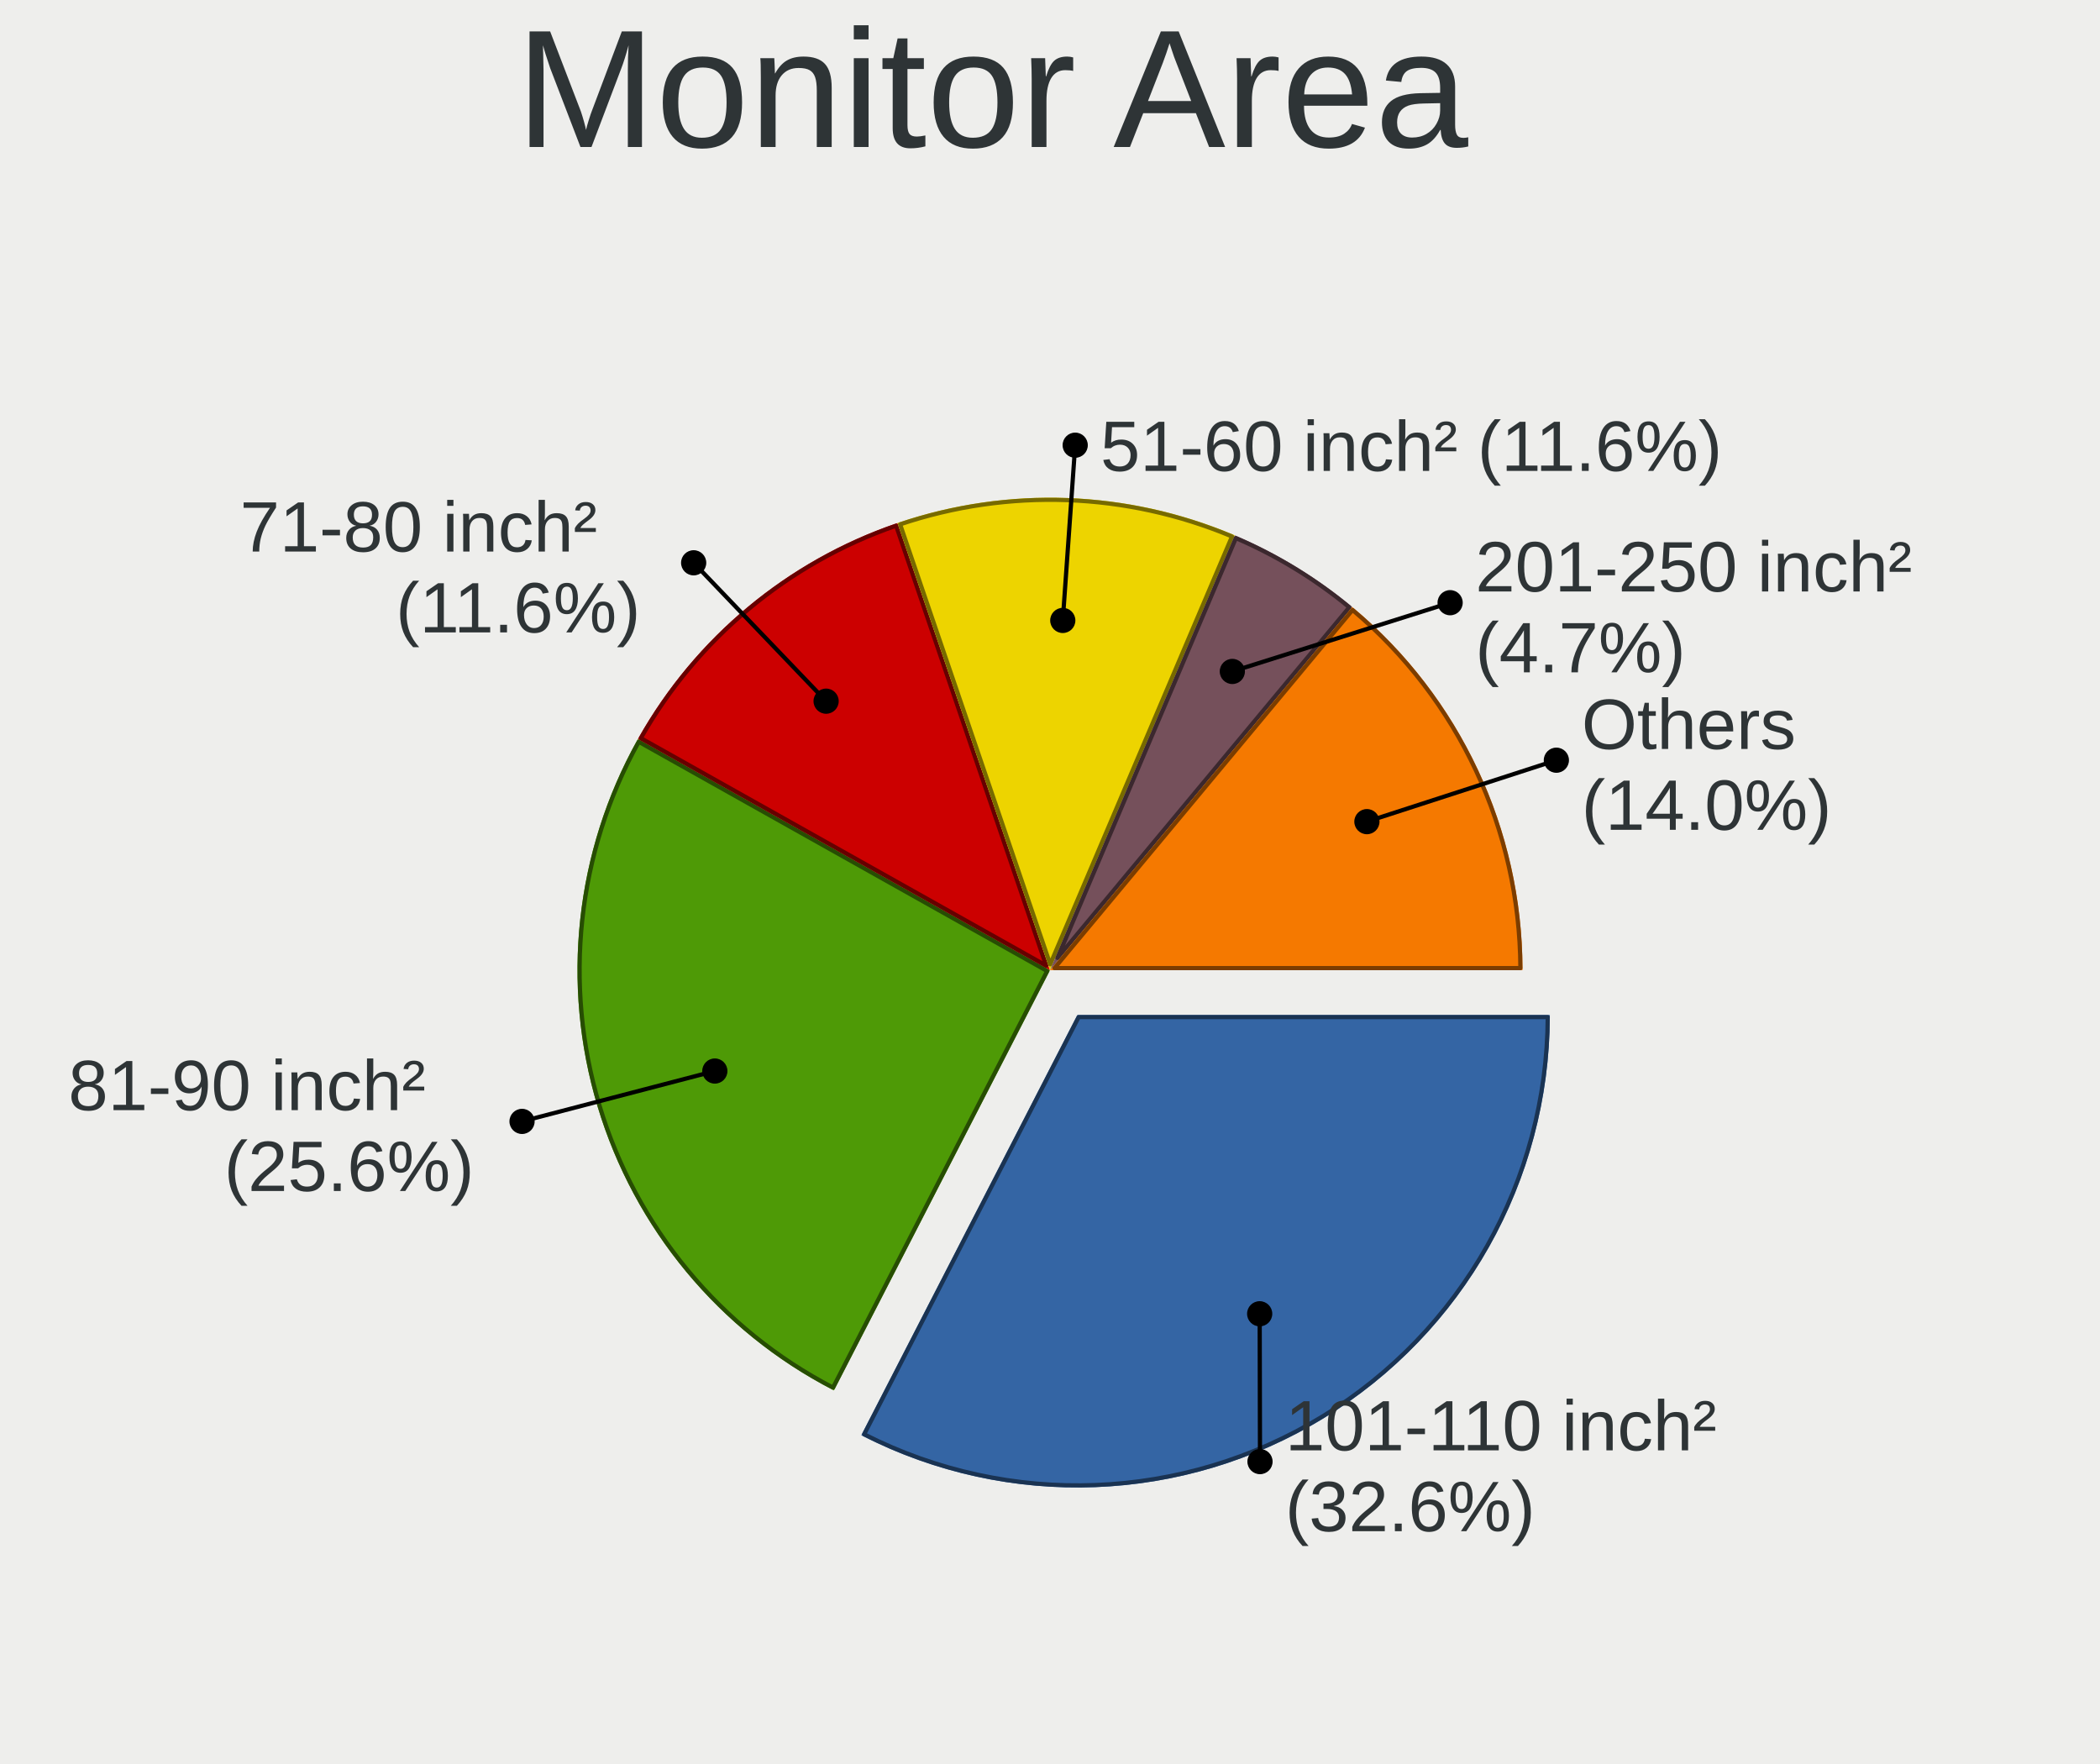
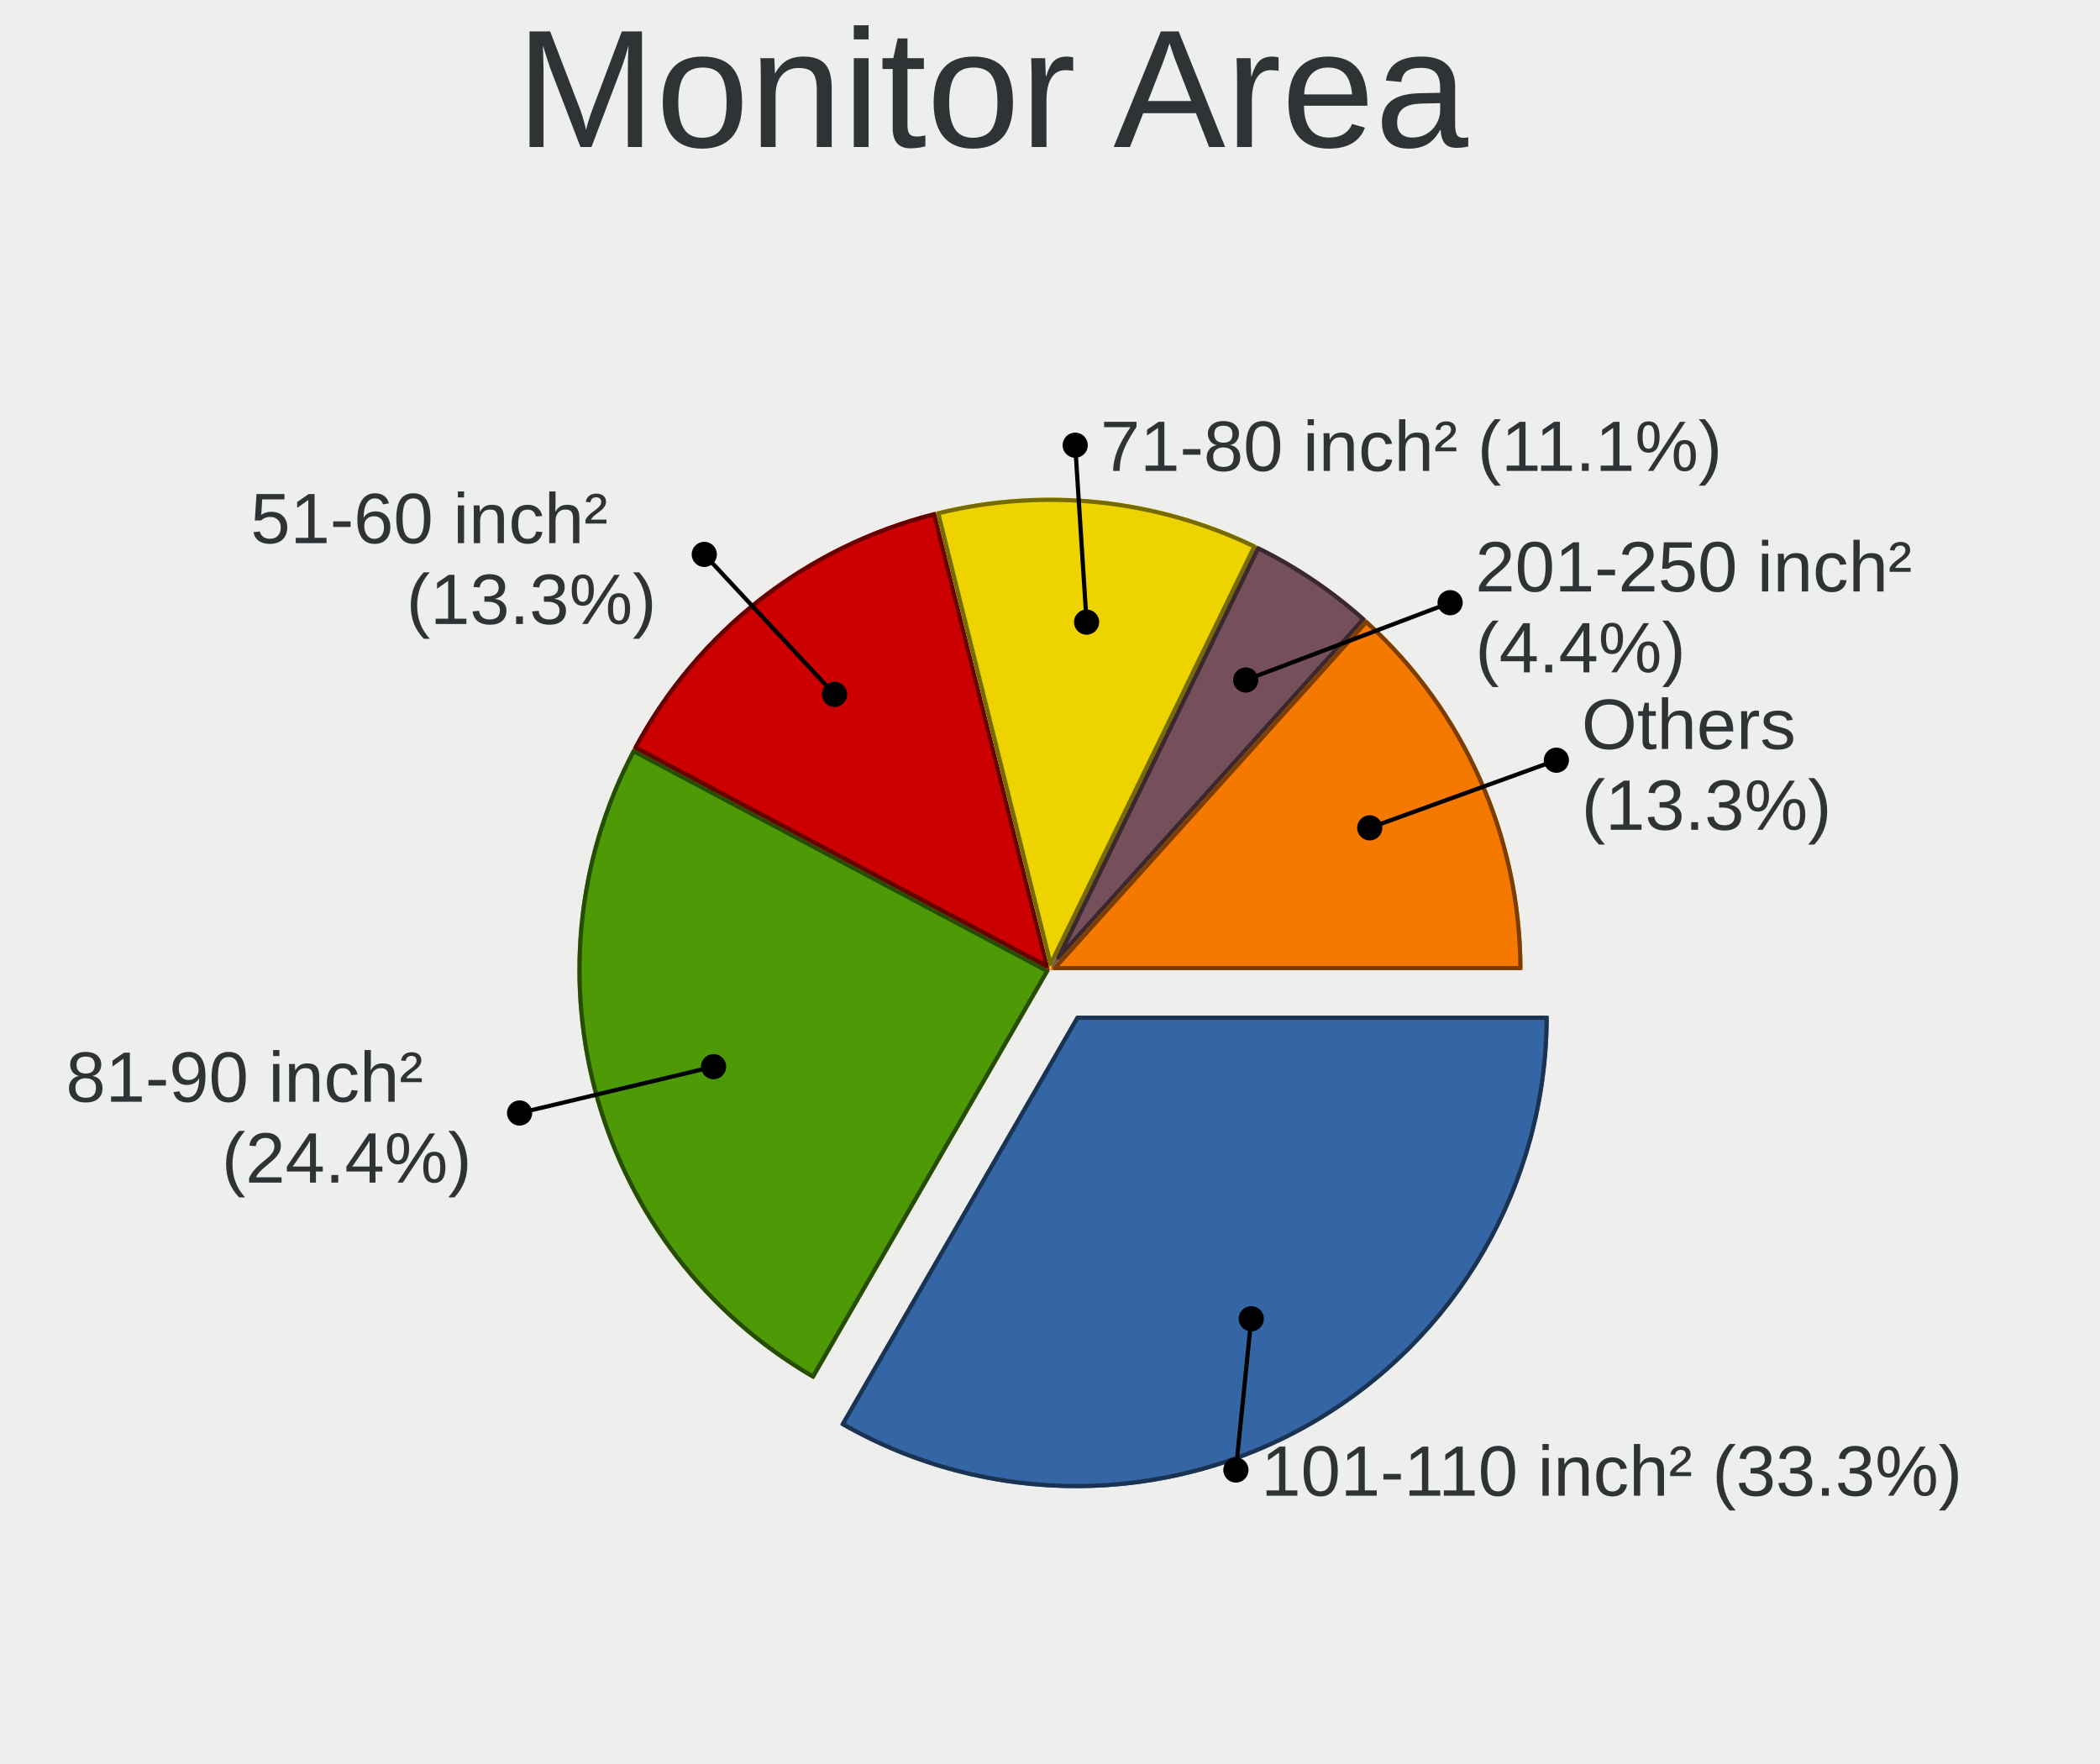
<svg xmlns="http://www.w3.org/2000/svg" width="500" height="420" version="1.0" id="ezcGraph">
  <defs />
  <g id="ezcGraphChart" color-rendering="optimizeQuality" shape-rendering="geometricPrecision" text-rendering="optimizeLegibility">
    <path d=" M 0,420 L 0,0 L 500,0 L 500,420 L 0,420 z " style="fill: #eeeeec; fill-opacity: 1.00; stroke: none;" id="ezcGraphPolygon_1" />
    <path d=" M 0,42 L 0,0 L 500,0 L 500,42 L 0,42 z " style="fill: #000000; fill-opacity: 0.00; stroke: none;" id="ezcGraphPolygon_2" />
-     <path d="M 256.51,241.67 L 369.01,241.67 A 112.50,112.50 0 0,1 205.07,341.72 z" style="fill: #3465a4; fill-opacity: 1.00; stroke: none; cursor: pointer;" id="ezcGraphCircleSector_4" />
-     <path d="M 256.82,242.17 L 368.51,242.17 A 112.00,112.00 0 0,1 205.75,341.50 z" style="fill: none; stroke: #1a3352; stroke-width: 1; stroke-opacity: 1.00; stroke-linecap: round; stroke-linejoin: round;" id="ezcGraphCircleSector_5" />
-     <path d="M 250.00,231.00 L 198.56,331.05 A 112.50,112.50 0 0,1 151.89,175.94 z" style="fill: #4e9a06; fill-opacity: 1.00; stroke: none; cursor: pointer;" id="ezcGraphCircleSector_6" />
-     <path d="M 249.33,231.20 L 198.34,330.38 A 112.00,112.00 0 0,1 152.09,176.62 z" style="fill: none; stroke: #274d03; stroke-width: 1; stroke-opacity: 1.00; stroke-linecap: round; stroke-linejoin: round;" id="ezcGraphCircleSector_7" />
-     <path d="M 250.00,231.00 L 151.89,175.94 A 112.50,112.50 0 0,1 213.68,124.53 z" style="fill: #cc0000; fill-opacity: 1.00; stroke: none; cursor: pointer;" id="ezcGraphCircleSector_8" />
-     <path d="M 249.10,229.92 L 152.58,175.75 A 112.00,112.00 0 0,1 213.36,125.16 z" style="fill: none; stroke: #660000; stroke-width: 1; stroke-opacity: 1.00; stroke-linecap: round; stroke-linejoin: round;" id="ezcGraphCircleSector_9" />
-     <path d="M 250.00,231.00 L 213.68,124.53 A 112.50,112.50 0 0,1 294.00,127.46 z" style="fill: #edd400; fill-opacity: 1.00; stroke: none; cursor: pointer;" id="ezcGraphCircleSector_10" />
-     <path d="M 250.05,229.60 L 214.31,124.84 A 112.00,112.00 0 0,1 293.34,127.73 z" style="fill: none; stroke: #776a00; stroke-width: 1; stroke-opacity: 1.00; stroke-linecap: round; stroke-linejoin: round;" id="ezcGraphCircleSector_11" />
-     <path d="M 250.00,231.00 L 294.00,127.46 A 112.50,112.50 0 0,1 321.96,144.53 z" style="fill: #75505b; fill-opacity: 1.00; stroke: none; cursor: pointer;" id="ezcGraphCircleSector_12" />
-     <path d="M 251.79,228.07 L 294.26,128.12 A 112.00,112.00 0 0,1 321.26,144.59 z" style="fill: none; stroke: #3b282e; stroke-width: 1; stroke-opacity: 1.00; stroke-linecap: round; stroke-linejoin: round;" id="ezcGraphCircleSector_13" />
-     <path d="M 250.00,231.00 L 321.96,144.53 A 112.50,112.50 0 0,1 362.50,231.00 z" style="fill: #f57900; fill-opacity: 1.00; stroke: none;" id="ezcGraphCircleSector_14" />
-     <path d="M 251.07,230.50 L 322.03,145.23 A 112.00,112.00 0 0,1 362.00,230.50 z" style="fill: none; stroke: #7b3d00; stroke-width: 1; stroke-opacity: 1.00; stroke-linecap: round; stroke-linejoin: round;" id="ezcGraphCircleSector_15" />
-     <path d=" M 196.694,166.946 L 165.158,134" style="fill: none; stroke: #000000; stroke-width: 1; stroke-opacity: 1.00; stroke-linecap: round; stroke-linejoin: round;" id="ezcGraphLine_16" />
-     <ellipse cx="196.694" cy="166.946" rx="3" ry="3" style="fill: #000000; fill-opacity: 1.00; stroke: none;" id="ezcGraphCircle_17" />
-     <ellipse cx="165.158" cy="134" rx="3" ry="3" style="fill: #000000; fill-opacity: 1.00; stroke: none;" id="ezcGraphCircle_18" />
-     <path d=" M 170.2,255.008 L 124.296,267" style="fill: none; stroke: #000000; stroke-width: 1; stroke-opacity: 1.00; stroke-linecap: round; stroke-linejoin: round;" id="ezcGraphLine_20" />
-     <ellipse cx="170.2" cy="255.008" rx="3" ry="3" style="fill: #000000; fill-opacity: 1.00; stroke: none;" id="ezcGraphCircle_21" />
-     <ellipse cx="124.296" cy="267" rx="3" ry="3" style="fill: #000000; fill-opacity: 1.00; stroke: none;" id="ezcGraphCircle_22" />
-     <path d=" M 253.043,147.722 L 256,106" style="fill: none; stroke: #000000; stroke-width: 1; stroke-opacity: 1.00; stroke-linecap: round; stroke-linejoin: round;" id="ezcGraphLine_24" />
-     <ellipse cx="253.043" cy="147.722" rx="3" ry="3" style="fill: #000000; fill-opacity: 1.00; stroke: none;" id="ezcGraphCircle_25" />
+     <path d="M 256.25,241.83 L 368.75,241.83 A 112.50,112.50 0 0,1 200.00,339.25 z" style="fill: #3465a4; fill-opacity: 1.00; stroke: none; cursor: pointer;" id="ezcGraphCircleSector_4" />
+     <path d="M 256.54,242.33 L 368.25,242.33 A 112.00,112.00 0 0,1 200.68,339.07 z" style="fill: none; stroke: #1a3352; stroke-width: 1; stroke-opacity: 1.00; stroke-linecap: round; stroke-linejoin: round;" id="ezcGraphCircleSector_5" />
+     <path d="M 250.00,231.00 L 193.75,328.43 A 112.50,112.50 0 0,1 150.67,178.18 z" style="fill: #4e9a06; fill-opacity: 1.00; stroke: none; cursor: pointer;" id="ezcGraphCircleSector_6" />
+     <path d="M 249.31,231.20 L 193.57,327.74 A 112.00,112.00 0 0,1 150.88,178.86 z" style="fill: none; stroke: #274d03; stroke-width: 1; stroke-opacity: 1.00; stroke-linecap: round; stroke-linejoin: round;" id="ezcGraphCircleSector_7" />
+     <path d="M 250.00,231.00 L 150.67,178.18 A 112.50,112.50 0 0,1 222.78,121.84 z" style="fill: #cc0000; fill-opacity: 1.00; stroke: none; cursor: pointer;" id="ezcGraphCircleSector_8" />
+     <path d="M 249.24,230.03 L 151.34,177.98 A 112.00,112.00 0 0,1 222.42,122.45 z" style="fill: none; stroke: #660000; stroke-width: 1; stroke-opacity: 1.00; stroke-linecap: round; stroke-linejoin: round;" id="ezcGraphCircleSector_9" />
+     <path d="M 250.00,231.00 L 222.78,121.84 A 112.50,112.50 0 0,1 299.32,129.89 z" style="fill: #edd400; fill-opacity: 1.00; stroke: none; cursor: pointer;" id="ezcGraphCircleSector_10" />
+     <path d="M 250.15,229.55 L 223.39,122.21 A 112.00,112.00 0 0,1 298.65,130.12 z" style="fill: none; stroke: #776a00; stroke-width: 1; stroke-opacity: 1.00; stroke-linecap: round; stroke-linejoin: round;" id="ezcGraphCircleSector_11" />
+     <path d="M 250.00,231.00 L 299.32,129.89 A 112.50,112.50 0 0,1 325.28,147.40 z" style="fill: #75505b; fill-opacity: 1.00; stroke: none; cursor: pointer;" id="ezcGraphCircleSector_12" />
+     <path d="M 252.01,228.02 L 299.55,130.55 A 112.00,112.00 0 0,1 324.57,147.43 z" style="fill: none; stroke: #3b282e; stroke-width: 1; stroke-opacity: 1.00; stroke-linecap: round; stroke-linejoin: round;" id="ezcGraphCircleSector_13" />
+     <path d="M 250.00,231.00 L 325.28,147.40 A 112.50,112.50 0 0,1 362.50,231.00 z" style="fill: #f57900; fill-opacity: 1.00; stroke: none;" id="ezcGraphCircleSector_14" />
+     <path d="M 251.12,230.50 L 325.31,148.10 A 112.00,112.00 0 0,1 362.00,230.50 z" style="fill: none; stroke: #7b3d00; stroke-width: 1; stroke-opacity: 1.00; stroke-linecap: round; stroke-linejoin: round;" id="ezcGraphCircleSector_15" />
+     <path d=" M 198.695,165.332 L 167.685,132" style="fill: none; stroke: #000000; stroke-width: 1; stroke-opacity: 1.00; stroke-linecap: round; stroke-linejoin: round;" id="ezcGraphLine_16" />
+     <ellipse cx="198.695" cy="165.332" rx="3" ry="3" style="fill: #000000; fill-opacity: 1.00; stroke: none;" id="ezcGraphCircle_17" />
+     <ellipse cx="167.685" cy="132" rx="3" ry="3" style="fill: #000000; fill-opacity: 1.00; stroke: none;" id="ezcGraphCircle_18" />
+     <path d=" M 169.895,253.97 L 123.713,265" style="fill: none; stroke: #000000; stroke-width: 1; stroke-opacity: 1.00; stroke-linecap: round; stroke-linejoin: round;" id="ezcGraphLine_20" />
+     <ellipse cx="169.895" cy="253.97" rx="3" ry="3" style="fill: #000000; fill-opacity: 1.00; stroke: none;" id="ezcGraphCircle_21" />
+     <ellipse cx="123.713" cy="265" rx="3" ry="3" style="fill: #000000; fill-opacity: 1.00; stroke: none;" id="ezcGraphCircle_22" />
+     <path d=" M 258.711,148.123 L 256,106" style="fill: none; stroke: #000000; stroke-width: 1; stroke-opacity: 1.00; stroke-linecap: round; stroke-linejoin: round;" id="ezcGraphLine_24" />
+     <ellipse cx="258.711" cy="148.123" rx="3" ry="3" style="fill: #000000; fill-opacity: 1.00; stroke: none;" id="ezcGraphCircle_25" />
    <ellipse cx="256" cy="106" rx="3" ry="3" style="fill: #000000; fill-opacity: 1.00; stroke: none;" id="ezcGraphCircle_26" />
-     <path d=" M 293.412,159.867 L 345.268,143.5" style="fill: none; stroke: #000000; stroke-width: 1; stroke-opacity: 1.00; stroke-linecap: round; stroke-linejoin: round;" id="ezcGraphLine_28" />
-     <ellipse cx="293.412" cy="159.867" rx="3" ry="3" style="fill: #000000; fill-opacity: 1.00; stroke: none;" id="ezcGraphCircle_29" />
+     <path d=" M 296.599,161.913 L 345.268,143.5" style="fill: none; stroke: #000000; stroke-width: 1; stroke-opacity: 1.00; stroke-linecap: round; stroke-linejoin: round;" id="ezcGraphLine_28" />
+     <ellipse cx="296.599" cy="161.913" rx="3" ry="3" style="fill: #000000; fill-opacity: 1.00; stroke: none;" id="ezcGraphCircle_29" />
    <ellipse cx="345.268" cy="143.5" rx="3" ry="3" style="fill: #000000; fill-opacity: 1.00; stroke: none;" id="ezcGraphCircle_30" />
-     <path d=" M 325.454,195.629 L 370.564,181" style="fill: none; stroke: #000000; stroke-width: 1; stroke-opacity: 1.00; stroke-linecap: round; stroke-linejoin: round;" id="ezcGraphLine_32" />
-     <ellipse cx="325.454" cy="195.629" rx="3" ry="3" style="fill: #000000; fill-opacity: 1.00; stroke: none;" id="ezcGraphCircle_33" />
+     <path d=" M 326.129,197.105 L 370.564,181" style="fill: none; stroke: #000000; stroke-width: 1; stroke-opacity: 1.00; stroke-linecap: round; stroke-linejoin: round;" id="ezcGraphLine_32" />
+     <ellipse cx="326.129" cy="197.105" rx="3" ry="3" style="fill: #000000; fill-opacity: 1.00; stroke: none;" id="ezcGraphCircle_33" />
    <ellipse cx="370.564" cy="181" rx="3" ry="3" style="fill: #000000; fill-opacity: 1.00; stroke: none;" id="ezcGraphCircle_34" />
-     <path d=" M 299.923,312.803 L 300,348" style="fill: none; stroke: #000000; stroke-width: 1; stroke-opacity: 1.00; stroke-linecap: round; stroke-linejoin: round;" id="ezcGraphLine_36" />
-     <ellipse cx="299.923" cy="312.803" rx="3" ry="3" style="fill: #000000; fill-opacity: 1.00; stroke: none;" id="ezcGraphCircle_37" />
-     <ellipse cx="300" cy="348" rx="3" ry="3" style="fill: #000000; fill-opacity: 1.00; stroke: none;" id="ezcGraphCircle_38" />
+     <path d=" M 297.917,313.994 L 294.262,350" style="fill: none; stroke: #000000; stroke-width: 1; stroke-opacity: 1.00; stroke-linecap: round; stroke-linejoin: round;" id="ezcGraphLine_36" />
+     <ellipse cx="297.917" cy="313.994" rx="3" ry="3" style="fill: #000000; fill-opacity: 1.00; stroke: none;" id="ezcGraphCircle_37" />
+     <ellipse cx="294.262" cy="350" rx="3" ry="3" style="fill: #000000; fill-opacity: 1.00; stroke: none;" id="ezcGraphCircle_38" />
    <g id="ezcGraphTextBox_3">
      <path d=" M 122.3,42 L 122.3,0.5 L 378.2,0.5 L 378.2,42 L 122.3,42 z " style="fill: #ffffff; fill-opacity: 0.00; stroke: none;" id="ezcGraphPolygon_40" />
      <text id="ezcGraphTextBox_3_text" x="122.8" text-length="254.4px" y="35" style="font-size: 40px; font-family: 'Arial'; fill: #2e3436; fill-opacity: 1.00; stroke: none;">Monitor Area</text>
    </g>
    <g id="ezcGraphTextBox_19" style=" cursor: pointer;">
-       <path d=" M 56.633,152.55 L 56.633,115.95 L 160.158,115.95 L 160.158,152.55 L 56.633,152.55 z " style="fill: #ffffff; fill-opacity: 0.00; stroke: none;" id="ezcGraphPolygon_41" />
-       <text id="ezcGraphTextBox_19_text" x="57.133" text-length="102.025px" y="131.325" style="font-size: 17px; font-family: 'Arial'; fill: #2e3436; fill-opacity: 1.00; stroke: none;">71-80 inch²</text>
-       <text id="ezcGraphTextBox_19_text" x="94.233" text-length="64.925px" y="150.575" style="font-size: 17px; font-family: 'Arial'; fill: #2e3436; fill-opacity: 1.00; stroke: none;">(11.6%)</text>
+       <path d=" M 59.16,150.55 L 59.16,113.95 L 162.685,113.95 L 162.685,150.55 L 59.16,150.55 z " style="fill: #ffffff; fill-opacity: 0.00; stroke: none;" id="ezcGraphPolygon_41" />
+       <text id="ezcGraphTextBox_19_text" x="59.66" text-length="102.025px" y="129.325" style="font-size: 17px; font-family: 'Arial'; fill: #2e3436; fill-opacity: 1.00; stroke: none;">51-60 inch²</text>
+       <text id="ezcGraphTextBox_19_text" x="96.76" text-length="64.925px" y="148.575" style="font-size: 17px; font-family: 'Arial'; fill: #2e3436; fill-opacity: 1.00; stroke: none;">(13.3%)</text>
    </g>
    <g id="ezcGraphTextBox_23" style=" cursor: pointer;">
-       <path d=" M 15.771,285.55 L 15.771,248.95 L 119.296,248.95 L 119.296,285.55 L 15.771,285.55 z " style="fill: #ffffff; fill-opacity: 0.00; stroke: none;" id="ezcGraphPolygon_42" />
-       <text id="ezcGraphTextBox_23_text" x="16.271" text-length="102.025px" y="264.325" style="font-size: 17px; font-family: 'Arial'; fill: #2e3436; fill-opacity: 1.00; stroke: none;">81-90 inch²</text>
-       <text id="ezcGraphTextBox_23_text" x="53.371" text-length="64.925px" y="283.575" style="font-size: 17px; font-family: 'Arial'; fill: #2e3436; fill-opacity: 1.00; stroke: none;">(25.6%)</text>
+       <path d=" M 15.188,283.55 L 15.188,246.95 L 118.713,246.95 L 118.713,283.55 L 15.188,283.55 z " style="fill: #ffffff; fill-opacity: 0.00; stroke: none;" id="ezcGraphPolygon_42" />
+       <text id="ezcGraphTextBox_23_text" x="15.688" text-length="102.025px" y="262.325" style="font-size: 17px; font-family: 'Arial'; fill: #2e3436; fill-opacity: 1.00; stroke: none;">81-90 inch²</text>
+       <text id="ezcGraphTextBox_23_text" x="52.788" text-length="64.925px" y="281.575" style="font-size: 17px; font-family: 'Arial'; fill: #2e3436; fill-opacity: 1.00; stroke: none;">(24.4%)</text>
    </g>
    <g id="ezcGraphTextBox_27" style=" cursor: pointer;">
      <path d=" M 261.5,115.75 L 261.5,96.75 L 439.225,96.75 L 439.225,115.75 L 261.5,115.75 z " style="fill: #ffffff; fill-opacity: 0.00; stroke: none;" id="ezcGraphPolygon_43" />
-       <text id="ezcGraphTextBox_27_text" x="262" text-length="176.225px" y="112.125" style="font-size: 17px; font-family: 'Arial'; fill: #2e3436; fill-opacity: 1.00; stroke: none;">51-60 inch² (11.6%)</text>
+       <text id="ezcGraphTextBox_27_text" x="262" text-length="176.225px" y="112.125" style="font-size: 17px; font-family: 'Arial'; fill: #2e3436; fill-opacity: 1.00; stroke: none;">71-80 inch² (11.1%)</text>
    </g>
    <g id="ezcGraphTextBox_31" style=" cursor: pointer;">
      <path d=" M 350.768,162.05 L 350.768,125.45 L 472.843,125.45 L 472.843,162.05 L 350.768,162.05 z " style="fill: #ffffff; fill-opacity: 0.00; stroke: none;" id="ezcGraphPolygon_44" />
      <text id="ezcGraphTextBox_31_text" x="351.268" text-length="120.575px" y="140.825" style="font-size: 17px; font-family: 'Arial'; fill: #2e3436; fill-opacity: 1.00; stroke: none;">201-250 inch²</text>
-       <text id="ezcGraphTextBox_31_text" x="351.268" text-length="55.65px" y="160.075" style="font-size: 17px; font-family: 'Arial'; fill: #2e3436; fill-opacity: 1.00; stroke: none;">(4.7%)</text>
+       <text id="ezcGraphTextBox_31_text" x="351.268" text-length="55.65px" y="160.075" style="font-size: 17px; font-family: 'Arial'; fill: #2e3436; fill-opacity: 1.00; stroke: none;">(4.4%)</text>
    </g>
    <g id="ezcGraphTextBox_35">
      <path d=" M 376.064,199.55 L 376.064,162.95 L 442.489,162.95 L 442.489,199.55 L 376.064,199.55 z " style="fill: #ffffff; fill-opacity: 0.00; stroke: none;" id="ezcGraphPolygon_45" />
      <text id="ezcGraphTextBox_35_text" x="376.564" text-length="55.65px" y="178.325" style="font-size: 17px; font-family: 'Arial'; fill: #2e3436; fill-opacity: 1.00; stroke: none;">Others</text>
-       <text id="ezcGraphTextBox_35_text" x="376.564" text-length="64.925px" y="197.575" style="font-size: 17px; font-family: 'Arial'; fill: #2e3436; fill-opacity: 1.00; stroke: none;">(14.0%)</text>
+       <text id="ezcGraphTextBox_35_text" x="376.564" text-length="64.925px" y="197.575" style="font-size: 17px; font-family: 'Arial'; fill: #2e3436; fill-opacity: 1.00; stroke: none;">(13.3%)</text>
    </g>
    <g id="ezcGraphTextBox_39" style=" cursor: pointer;">
-       <path d=" M 305.5,366.55 L 305.5,329.95 L 427.575,329.95 L 427.575,366.55 L 305.5,366.55 z " style="fill: #ffffff; fill-opacity: 0.00; stroke: none;" id="ezcGraphPolygon_46" />
-       <text id="ezcGraphTextBox_39_text" x="306" text-length="120.575px" y="345.325" style="font-size: 17px; font-family: 'Arial'; fill: #2e3436; fill-opacity: 1.00; stroke: none;">101-110 inch²</text>
-       <text id="ezcGraphTextBox_39_text" x="306" text-length="64.925px" y="364.575" style="font-size: 17px; font-family: 'Arial'; fill: #2e3436; fill-opacity: 1.00; stroke: none;">(32.6%)</text>
+       <path d=" M 299.762,359.75 L 299.762,340.75 L 496.037,340.75 L 496.037,359.75 L 299.762,359.75 z " style="fill: #ffffff; fill-opacity: 0.00; stroke: none;" id="ezcGraphPolygon_46" />
+       <text id="ezcGraphTextBox_39_text" x="300.262" text-length="194.775px" y="356.125" style="font-size: 17px; font-family: 'Arial'; fill: #2e3436; fill-opacity: 1.00; stroke: none;">101-110 inch² (33.3%)</text>
    </g>
  </g>
</svg>
